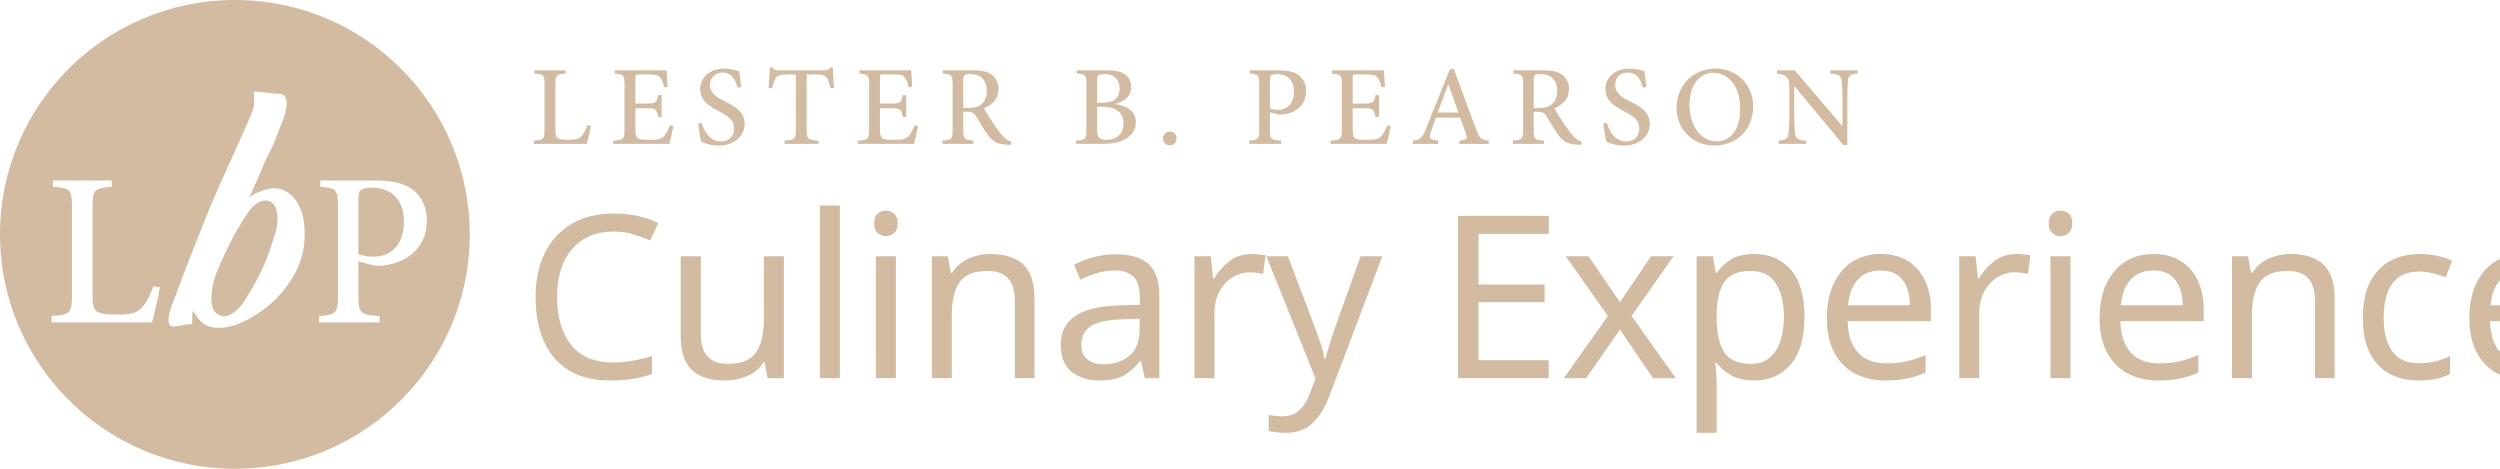
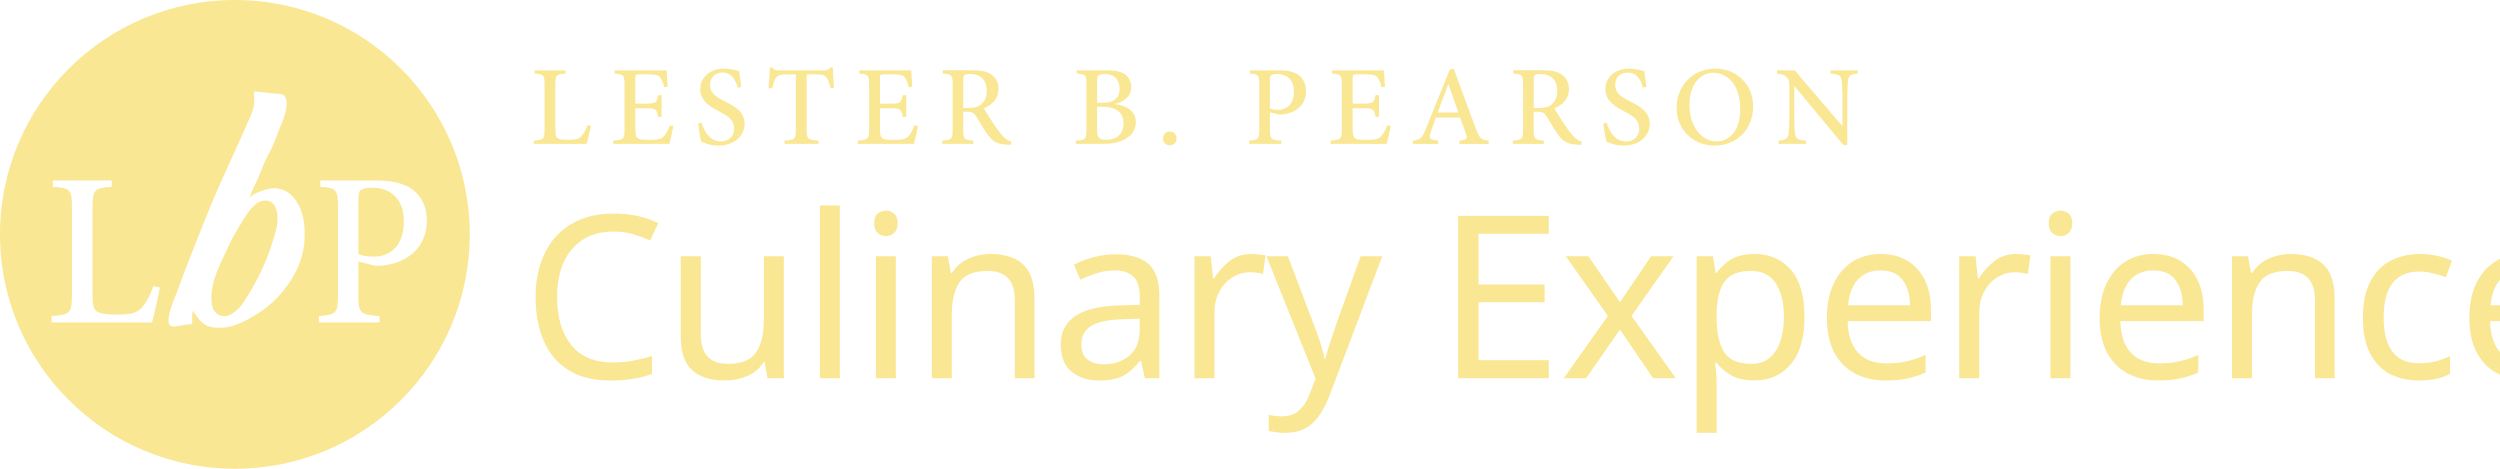
<svg xmlns="http://www.w3.org/2000/svg" width="256" height="48" viewBox="0 0 256 48">
-   <g fill="rgb(210, 187, 160)">
-     <path d="M24.052 0c13.284 0 24.051 10.748 24.051 24.001C48.103 37.253 37.336 48 24.052 48 10.767 48 0 37.253 0 24.001 0 10.748 10.767 0 24.052 0zm2.347 9.376h-.265c-.176-.01-.134.371-.133.398.005.133.035.329.038.435.024.95-.384 1.657-.664 2.307-1.213 2.815-2.55 5.564-3.713 8.335-.793 1.888-1.515 3.812-2.293 5.748a71.75 71.75 0 0 0-1.1 2.911c-.346.983-.89 2.071-1.003 3.045v.397c.037.7.741.45 1.307.379.112-.015.218-.06.322-.077.304-.05.6.017.779-.133.051-.495-.044-.821.074-1.267.03-.045.058.043.057.04.364.557.673 1.047 1.25 1.38.624.359 1.582.356 2.388.189.73-.152 1.378-.458 2.008-.795 1.879-1.003 3.237-2.255 4.376-4.027.734-1.14 1.318-2.642 1.365-4.234v-.87c-.032-.557-.09-1.086-.227-1.57-.366-1.282-1.236-2.57-2.709-2.685-.594-.046-1.078.14-1.555.303-.458.158-.893.363-1.155.68.26-.788.694-1.54 1.023-2.361.161-.403.318-.812.493-1.211.34-.774.799-1.499 1.099-2.306.147-.396.298-.808.474-1.23.32-.769.738-1.78.719-2.608-.004-.232-.066-.489-.15-.624-.222-.353-.58-.32-1.024-.34-.578-.029-1.192-.153-1.78-.19v-.019zm12.045 9.104h-5.646v.649c1.635.134 1.814.223 1.814 2.19v8.876c0 1.855-.179 2.035-1.949 2.169v.648h6.206v-.648c-1.907-.13-2.158-.26-2.172-1.97v-3.62l1.635.425c.246.023.65.023.985-.022 2.197-.268 4.392-1.677 4.392-4.583 0-1.476-.582-2.527-1.479-3.197-.896-.648-2.173-.917-3.786-.917zm-27 0H5.417v.649c1.792.134 1.95.268 1.95 2.168v8.876c0 1.9-.18 2.057-2.085 2.191v.648h10.285c.202-.67.672-2.817.806-3.578l-.672-.133c-.358 1.05-.785 1.765-1.187 2.213-.516.581-1.277.693-2.465.693-.896 0-1.614-.022-2.061-.268-.404-.224-.516-.649-.516-1.833v-8.809c0-1.922.202-2.034 1.972-2.168v-.649zm16.907 4.697c-.107.59-.325 1.192-.454 1.626-.645 2.148-1.564 3.932-2.653 5.672-.253.4-.509.84-.891 1.19-.337.31-.847.715-1.364.718a1.297 1.297 0 0 1-1.08-.605c-.487-.806-.215-2.424.093-3.364.316-.96.81-1.96 1.195-2.78.458-.97.864-1.759 1.383-2.588.506-.814.998-1.728 1.743-2.232.195-.132.377-.225.664-.265 1.286-.18 1.597 1.326 1.364 2.628zm9.734-3.96c1.77 0 3.271 1.007 3.271 3.444 0 2.884-1.77 3.622-3.114 3.622-.672 0-1.277-.134-1.546-.269V20.47c0-.581.067-.85.225-.984.156-.157.581-.268 1.164-.268z" fill="rgb(210, 187, 160)" />
-     <path d="M60.508 12.88c-.071.394-.319 1.507-.425 1.855h-5.42v-.336c1.003-.07 1.097-.15 1.097-1.137V8.66c0-.986-.082-1.056-1.026-1.126V7.2h3.177v.335c-.934.07-1.04.128-1.04 1.126v4.568c0 .615.06.835.272.95.235.129.614.14 1.086.14.625 0 1.028-.058 1.3-.36.212-.232.436-.602.625-1.147l.354.07zm8.448.012c-.071.406-.307 1.484-.414 1.843h-5.751V14.4c1.064-.08 1.158-.162 1.158-1.125v-4.58c0-1.043-.094-1.079-1.005-1.16v-.336h5.315c.012.267.071 1.068.106 1.682l-.353.058c-.107-.476-.237-.754-.402-.997-.166-.244-.484-.326-1.3-.326h-.85c-.377 0-.4.036-.4.384v2.608h1.062c1.05 0 1.122-.093 1.275-.869h.354v2.237h-.354c-.153-.823-.248-.893-1.275-.893H65.06v2.145c0 .557.07.813.284.952.223.14.637.14 1.192.14.85 0 1.205-.094 1.465-.383.2-.245.425-.638.602-1.102l.354.058zm6.582-3.92c-.2-.73-.543-1.541-1.559-1.541-.862 0-1.275.614-1.275 1.252 0 .811.543 1.206 1.487 1.681.981.487 2.055 1.044 2.055 2.319 0 1.24-1.074 2.226-2.667 2.226-.473 0-.863-.081-1.158-.174-.307-.093-.485-.185-.615-.243-.095-.255-.248-1.24-.319-1.833l.355-.092c.2.719.756 1.913 1.96 1.913.862 0 1.37-.533 1.37-1.357 0-.823-.626-1.24-1.5-1.703-.85-.442-1.972-1.021-1.972-2.297 0-1.148.933-2.098 2.48-2.098.579 0 1.11.15 1.512.267.046.417.117.88.212 1.623l-.366.057zm9.51.058c-.13-.567-.248-.869-.402-1.066-.2-.267-.4-.348-1.264-.348h-.778v5.67c0 .928.094 1.044 1.205 1.113v.336h-3.473v-.336c1.064-.07 1.158-.173 1.158-1.114v-5.67h-.672c-.982 0-1.206.105-1.37.36-.142.197-.261.534-.39 1.055h-.367c.058-.718.118-1.496.141-2.12h.249c.177.266.319.289.65.289h4.687c.32 0 .425-.07.603-.29h.26c0 .521.059 1.403.118 2.087l-.354.034zm8.956 3.862c-.071.406-.307 1.484-.414 1.843H87.84V14.4c1.063-.08 1.157-.162 1.157-1.125v-4.58c0-1.043-.094-1.079-1.004-1.16v-.336h5.315c.012.267.07 1.068.107 1.682l-.355.058c-.106-.476-.236-.754-.4-.997-.167-.244-.486-.326-1.3-.326h-.851c-.378 0-.402.036-.402.384v2.608h1.064c1.05 0 1.122-.093 1.275-.869h.355v2.237h-.355c-.153-.823-.249-.893-1.275-.893h-1.064v2.145c0 .557.072.813.284.952.224.14.638.14 1.193.14.85 0 1.205-.094 1.465-.383.2-.245.424-.638.601-1.102l.355.058zm5.531-5.694c.897 0 1.475.105 1.925.394.472.303.79.825.79 1.52 0 1.009-.636 1.611-1.5 1.982.202.36.687 1.136 1.04 1.659.425.625.661.927.945 1.228.307.326.567.453.826.534l-.047.313c-.13 0-.271 0-.4-.011-1.005-.059-1.49-.325-2.009-1.068-.402-.556-.803-1.263-1.145-1.831-.212-.337-.402-.476-.98-.476h-.343v1.82c0 .987.106 1.067 1.04 1.137v.336H96.5V14.4c.897-.066 1.038-.142 1.05-.995V8.637c0-.975-.094-1.033-1.003-1.102v-.337h2.988zm-.154.383c-.33 0-.531.046-.626.115-.083.07-.118.199-.118.5v2.864h.52c.58 0 .968-.093 1.263-.326.438-.347.626-.81.626-1.437 0-1.252-.815-1.716-1.665-1.716zm13.99-.382c.885 0 1.416.139 1.806.394.414.279.661.777.661 1.321 0 1.09-.944 1.554-1.642 1.728v.023c1.206.175 2.115.697 2.115 1.844 0 .776-.426 1.38-1.121 1.751-.592.336-1.406.475-2.34.475h-2.68v-.336c1.004-.07 1.075-.15 1.075-1.114V8.636c0-.963-.06-1.032-.98-1.102V7.2h3.106zm-.544 3.733h-.484v2.33c0 .835.224 1.068.956 1.056.91 0 1.749-.487 1.749-1.693 0-1.171-.804-1.693-2.22-1.693zm.307-3.351c-.296 0-.543.058-.65.127-.106.07-.141.21-.141.558v2.26h.495c1.276 0 1.808-.498 1.808-1.46 0-.835-.485-1.485-1.512-1.485zm5.957 6.586a.68.68 0 0 1 .696-.696c.402 0 .696.301.696.696 0 .43-.294.707-.708.707-.39 0-.684-.278-.684-.707m11.872-6.968c.85 0 1.523.139 1.995.474.473.349.78.894.78 1.658 0 1.509-1.158 2.24-2.315 2.378-.177.023-.39.023-.52.012l-.862-.22v1.785c0 .975.106 1.044 1.146 1.113v.336h-3.271v-.336c.933-.069 1.028-.162 1.028-1.125V8.671c0-1.02-.095-1.067-.957-1.137V7.2h2.976zm-.188.382c-.309 0-.534.058-.616.139-.083.07-.118.21-.118.51v2.876c.142.07.46.14.815.14.709 0 1.642-.383 1.642-1.88 0-1.263-.792-1.785-1.723-1.785zm11.636 5.31c-.071.407-.308 1.485-.415 1.844h-5.75V14.4c1.063-.08 1.157-.162 1.157-1.125v-4.58c0-1.043-.094-1.079-1.004-1.16v-.336h5.314c.012.267.071 1.068.107 1.682l-.355.058c-.106-.476-.236-.754-.401-.997-.165-.244-.484-.326-1.299-.326h-.85c-.379 0-.403.036-.403.384v2.608h1.064c1.051 0 1.123-.093 1.275-.869h.355v2.237h-.355c-.152-.823-.248-.893-1.275-.893h-1.064v2.145c0 .557.071.813.284.952.225.14.639.14 1.193.14.851 0 1.205-.094 1.465-.383.2-.245.425-.638.602-1.102l.355.058zm6.451-5.866c.733 1.993 1.524 4.174 2.28 6.18.377 1.009.53 1.113 1.3 1.194v.337h-2.989v-.337c.743-.092.837-.196.672-.661a52.381 52.381 0 0 0-.613-1.693h-2.48c-.178.487-.342.962-.508 1.438-.236.708-.142.824.744.916v.337h-2.586v-.337c.755-.104.92-.185 1.323-1.194l2.444-6.064.413-.116zm-.531 1.623h-.036c-.366.962-.732 1.936-1.075 2.876h2.115l-1.004-2.876zm9.617-1.45c.899 0 1.476.105 1.926.394.472.303.79.825.79 1.52 0 1.009-.636 1.611-1.499 1.982.2.36.685 1.136 1.04 1.659.424.625.66.927.944 1.228.308.326.568.453.826.534l-.046.313c-.13 0-.272 0-.401-.011-1.005-.059-1.489-.325-2.009-1.068-.401-.556-.802-1.263-1.145-1.831-.213-.337-.402-.476-.98-.476h-.343v1.82c0 .987.106 1.067 1.04 1.137v.336h-3.178V14.4c.946-.07 1.052-.15 1.052-1.136V8.637c0-.975-.095-1.033-1.004-1.102v-.337h2.987zm-.153.383c-.33 0-.53.046-.625.115-.083.07-.119.199-.119.5v2.864h.52c.579 0 .969-.093 1.264-.326.436-.347.624-.81.624-1.437 0-1.252-.813-1.716-1.664-1.716zm10.433 1.391c-.201-.73-.544-1.541-1.56-1.541-.862 0-1.274.614-1.274 1.252 0 .811.542 1.206 1.487 1.681.98.487 2.054 1.044 2.054 2.319 0 1.24-1.074 2.226-2.667 2.226-.473 0-.862-.081-1.157-.174-.308-.093-.486-.185-.616-.243-.095-.255-.247-1.24-.318-1.833l.354-.092c.2.719.756 1.913 1.96 1.913.862 0 1.37-.533 1.37-1.357 0-.823-.625-1.24-1.5-1.703-.85-.442-1.972-1.021-1.972-2.297 0-1.148.934-2.098 2.48-2.098.579 0 1.11.15 1.513.267.046.417.117.88.212 1.623l-.366.057zm4.774 1.763c0 2.134 1.158 3.745 2.8 3.745 1.275 0 2.397-1.079 2.397-3.293 0-2.423-1.229-3.733-2.765-3.733-1.274 0-2.432 1.125-2.432 3.28m6.519.14c0 2.504-1.795 4.035-3.967 4.035-2.186 0-3.875-1.647-3.875-3.873 0-2.075 1.488-4.011 4.016-4.011 2.019 0 3.826 1.53 3.826 3.85m10.706-3.34c-.663.034-.934.185-.993.695-.035.36-.07.881-.07 1.948v4.673h-.402l-5.008-6.029h-.024v2.852c0 1.056.036 1.612.071 1.948.06.58.32.731 1.146.778v.335h-2.823V14.4c.675-.047.969-.198 1.028-.755.036-.36.082-.915.082-1.97v-2.53c0-.82-.023-.915-.235-1.18-.236-.291-.496-.384-1.04-.43v-.336h1.818l4.854 5.682h.036v-2.703c0-1.067-.047-1.588-.082-1.923-.06-.524-.332-.674-1.157-.72v-.336h2.799v.336z" fill="rgb(210, 187, 160)" />
-     <text font-family="ApexNew-Book, Apex New" font-size="23.273" font-weight="400" letter-spacing="-.273" fill="rgb(210, 187, 160)">
+   <g fill="rgb(250,231,148)">
+     <path d="M24.052 0c13.284 0 24.051 10.748 24.051 24.001C48.103 37.253 37.336 48 24.052 48 10.767 48 0 37.253 0 24.001 0 10.748 10.767 0 24.052 0zm2.347 9.376h-.265c-.176-.01-.134.371-.133.398.005.133.035.329.038.435.024.95-.384 1.657-.664 2.307-1.213 2.815-2.55 5.564-3.713 8.335-.793 1.888-1.515 3.812-2.293 5.748a71.75 71.75 0 0 0-1.1 2.911c-.346.983-.89 2.071-1.003 3.045v.397c.037.7.741.45 1.307.379.112-.015.218-.06.322-.077.304-.05.6.017.779-.133.051-.495-.044-.821.074-1.267.03-.045.058.043.057.04.364.557.673 1.047 1.25 1.38.624.359 1.582.356 2.388.189.73-.152 1.378-.458 2.008-.795 1.879-1.003 3.237-2.255 4.376-4.027.734-1.14 1.318-2.642 1.365-4.234v-.87c-.032-.557-.09-1.086-.227-1.57-.366-1.282-1.236-2.57-2.709-2.685-.594-.046-1.078.14-1.555.303-.458.158-.893.363-1.155.68.26-.788.694-1.54 1.023-2.361.161-.403.318-.812.493-1.211.34-.774.799-1.499 1.099-2.306.147-.396.298-.808.474-1.23.32-.769.738-1.78.719-2.608-.004-.232-.066-.489-.15-.624-.222-.353-.58-.32-1.024-.34-.578-.029-1.192-.153-1.78-.19v-.019zm12.045 9.104h-5.646v.649c1.635.134 1.814.223 1.814 2.19v8.876c0 1.855-.179 2.035-1.949 2.169v.648h6.206v-.648c-1.907-.13-2.158-.26-2.172-1.97v-3.62l1.635.425c.246.023.65.023.985-.022 2.197-.268 4.392-1.677 4.392-4.583 0-1.476-.582-2.527-1.479-3.197-.896-.648-2.173-.917-3.786-.917zm-27 0H5.417v.649c1.792.134 1.95.268 1.95 2.168v8.876c0 1.9-.18 2.057-2.085 2.191v.648h10.285c.202-.67.672-2.817.806-3.578l-.672-.133c-.358 1.05-.785 1.765-1.187 2.213-.516.581-1.277.693-2.465.693-.896 0-1.614-.022-2.061-.268-.404-.224-.516-.649-.516-1.833v-8.809c0-1.922.202-2.034 1.972-2.168v-.649zm16.907 4.697c-.107.59-.325 1.192-.454 1.626-.645 2.148-1.564 3.932-2.653 5.672-.253.4-.509.84-.891 1.19-.337.31-.847.715-1.364.718a1.297 1.297 0 0 1-1.08-.605c-.487-.806-.215-2.424.093-3.364.316-.96.81-1.96 1.195-2.78.458-.97.864-1.759 1.383-2.588.506-.814.998-1.728 1.743-2.232.195-.132.377-.225.664-.265 1.286-.18 1.597 1.326 1.364 2.628zm9.734-3.96c1.77 0 3.271 1.007 3.271 3.444 0 2.884-1.77 3.622-3.114 3.622-.672 0-1.277-.134-1.546-.269V20.47c0-.581.067-.85.225-.984.156-.157.581-.268 1.164-.268z" fill="rgb(250,231,148)" />
+     <path d="M60.508 12.88c-.071.394-.319 1.507-.425 1.855h-5.42v-.336c1.003-.07 1.097-.15 1.097-1.137V8.66c0-.986-.082-1.056-1.026-1.126V7.2h3.177v.335c-.934.07-1.04.128-1.04 1.126v4.568c0 .615.06.835.272.95.235.129.614.14 1.086.14.625 0 1.028-.058 1.3-.36.212-.232.436-.602.625-1.147l.354.07zm8.448.012c-.071.406-.307 1.484-.414 1.843h-5.751V14.4c1.064-.08 1.158-.162 1.158-1.125v-4.58c0-1.043-.094-1.079-1.005-1.16v-.336h5.315c.012.267.071 1.068.106 1.682l-.353.058c-.107-.476-.237-.754-.402-.997-.166-.244-.484-.326-1.3-.326h-.85c-.377 0-.4.036-.4.384v2.608h1.062c1.05 0 1.122-.093 1.275-.869h.354v2.237h-.354c-.153-.823-.248-.893-1.275-.893H65.06v2.145c0 .557.07.813.284.952.223.14.637.14 1.192.14.85 0 1.205-.094 1.465-.383.2-.245.425-.638.602-1.102l.354.058zm6.582-3.92c-.2-.73-.543-1.541-1.559-1.541-.862 0-1.275.614-1.275 1.252 0 .811.543 1.206 1.487 1.681.981.487 2.055 1.044 2.055 2.319 0 1.24-1.074 2.226-2.667 2.226-.473 0-.863-.081-1.158-.174-.307-.093-.485-.185-.615-.243-.095-.255-.248-1.24-.319-1.833l.355-.092c.2.719.756 1.913 1.96 1.913.862 0 1.37-.533 1.37-1.357 0-.823-.626-1.24-1.5-1.703-.85-.442-1.972-1.021-1.972-2.297 0-1.148.933-2.098 2.48-2.098.579 0 1.11.15 1.512.267.046.417.117.88.212 1.623l-.366.057zm9.51.058c-.13-.567-.248-.869-.402-1.066-.2-.267-.4-.348-1.264-.348h-.778v5.67c0 .928.094 1.044 1.205 1.113v.336h-3.473v-.336c1.064-.07 1.158-.173 1.158-1.114v-5.67h-.672c-.982 0-1.206.105-1.37.36-.142.197-.261.534-.39 1.055h-.367c.058-.718.118-1.496.141-2.12h.249c.177.266.319.289.65.289h4.687c.32 0 .425-.07.603-.29h.26c0 .521.059 1.403.118 2.087l-.354.034zm8.956 3.862c-.071.406-.307 1.484-.414 1.843H87.84V14.4c1.063-.08 1.157-.162 1.157-1.125v-4.58c0-1.043-.094-1.079-1.004-1.16v-.336h5.315c.012.267.07 1.068.107 1.682l-.355.058c-.106-.476-.236-.754-.4-.997-.167-.244-.486-.326-1.3-.326h-.851c-.378 0-.402.036-.402.384v2.608h1.064c1.05 0 1.122-.093 1.275-.869h.355v2.237h-.355c-.153-.823-.249-.893-1.275-.893h-1.064v2.145c0 .557.072.813.284.952.224.14.638.14 1.193.14.85 0 1.205-.094 1.465-.383.2-.245.424-.638.601-1.102l.355.058zm5.531-5.694c.897 0 1.475.105 1.925.394.472.303.79.825.79 1.52 0 1.009-.636 1.611-1.5 1.982.202.36.687 1.136 1.04 1.659.425.625.661.927.945 1.228.307.326.567.453.826.534l-.047.313c-.13 0-.271 0-.4-.011-1.005-.059-1.49-.325-2.009-1.068-.402-.556-.803-1.263-1.145-1.831-.212-.337-.402-.476-.98-.476h-.343v1.82c0 .987.106 1.067 1.04 1.137v.336H96.5V14.4c.897-.066 1.038-.142 1.05-.995V8.637c0-.975-.094-1.033-1.003-1.102v-.337h2.988zm-.154.383c-.33 0-.531.046-.626.115-.083.07-.118.199-.118.5v2.864h.52c.58 0 .968-.093 1.263-.326.438-.347.626-.81.626-1.437 0-1.252-.815-1.716-1.665-1.716zm13.99-.382c.885 0 1.416.139 1.806.394.414.279.661.777.661 1.321 0 1.09-.944 1.554-1.642 1.728v.023c1.206.175 2.115.697 2.115 1.844 0 .776-.426 1.38-1.121 1.751-.592.336-1.406.475-2.34.475h-2.68v-.336c1.004-.07 1.075-.15 1.075-1.114V8.636c0-.963-.06-1.032-.98-1.102V7.2h3.106zm-.544 3.733h-.484v2.33c0 .835.224 1.068.956 1.056.91 0 1.749-.487 1.749-1.693 0-1.171-.804-1.693-2.22-1.693zm.307-3.351c-.296 0-.543.058-.65.127-.106.07-.141.21-.141.558v2.26h.495c1.276 0 1.808-.498 1.808-1.46 0-.835-.485-1.485-1.512-1.485zm5.957 6.586a.68.68 0 0 1 .696-.696c.402 0 .696.301.696.696 0 .43-.294.707-.708.707-.39 0-.684-.278-.684-.707m11.872-6.968c.85 0 1.523.139 1.995.474.473.349.78.894.78 1.658 0 1.509-1.158 2.24-2.315 2.378-.177.023-.39.023-.52.012l-.862-.22v1.785c0 .975.106 1.044 1.146 1.113v.336h-3.271v-.336c.933-.069 1.028-.162 1.028-1.125V8.671c0-1.02-.095-1.067-.957-1.137V7.2h2.976zm-.188.382c-.309 0-.534.058-.616.139-.083.07-.118.21-.118.51v2.876c.142.07.46.14.815.14.709 0 1.642-.383 1.642-1.88 0-1.263-.792-1.785-1.723-1.785zm11.636 5.31c-.071.407-.308 1.485-.415 1.844h-5.75V14.4c1.063-.08 1.157-.162 1.157-1.125v-4.58c0-1.043-.094-1.079-1.004-1.16v-.336h5.314c.012.267.071 1.068.107 1.682l-.355.058c-.106-.476-.236-.754-.401-.997-.165-.244-.484-.326-1.299-.326h-.85c-.379 0-.403.036-.403.384v2.608h1.064c1.051 0 1.123-.093 1.275-.869h.355v2.237h-.355c-.152-.823-.248-.893-1.275-.893h-1.064v2.145c0 .557.071.813.284.952.225.14.639.14 1.193.14.851 0 1.205-.094 1.465-.383.2-.245.425-.638.602-1.102l.355.058zm6.451-5.866c.733 1.993 1.524 4.174 2.28 6.18.377 1.009.53 1.113 1.3 1.194v.337h-2.989v-.337c.743-.092.837-.196.672-.661a52.381 52.381 0 0 0-.613-1.693h-2.48c-.178.487-.342.962-.508 1.438-.236.708-.142.824.744.916v.337h-2.586v-.337c.755-.104.92-.185 1.323-1.194l2.444-6.064.413-.116zm-.531 1.623h-.036c-.366.962-.732 1.936-1.075 2.876h2.115l-1.004-2.876zm9.617-1.45c.899 0 1.476.105 1.926.394.472.303.79.825.79 1.52 0 1.009-.636 1.611-1.499 1.982.2.36.685 1.136 1.04 1.659.424.625.66.927.944 1.228.308.326.568.453.826.534l-.046.313c-.13 0-.272 0-.401-.011-1.005-.059-1.489-.325-2.009-1.068-.401-.556-.802-1.263-1.145-1.831-.213-.337-.402-.476-.98-.476h-.343v1.82c0 .987.106 1.067 1.04 1.137v.336h-3.178V14.4c.946-.07 1.052-.15 1.052-1.136V8.637c0-.975-.095-1.033-1.004-1.102v-.337h2.987zm-.153.383c-.33 0-.53.046-.625.115-.083.07-.119.199-.119.5v2.864h.52c.579 0 .969-.093 1.264-.326.436-.347.624-.81.624-1.437 0-1.252-.813-1.716-1.664-1.716zm10.433 1.391c-.201-.73-.544-1.541-1.56-1.541-.862 0-1.274.614-1.274 1.252 0 .811.542 1.206 1.487 1.681.98.487 2.054 1.044 2.054 2.319 0 1.24-1.074 2.226-2.667 2.226-.473 0-.862-.081-1.157-.174-.308-.093-.486-.185-.616-.243-.095-.255-.247-1.24-.318-1.833l.354-.092c.2.719.756 1.913 1.96 1.913.862 0 1.37-.533 1.37-1.357 0-.823-.625-1.24-1.5-1.703-.85-.442-1.972-1.021-1.972-2.297 0-1.148.934-2.098 2.48-2.098.579 0 1.11.15 1.513.267.046.417.117.88.212 1.623l-.366.057zm4.774 1.763c0 2.134 1.158 3.745 2.8 3.745 1.275 0 2.397-1.079 2.397-3.293 0-2.423-1.229-3.733-2.765-3.733-1.274 0-2.432 1.125-2.432 3.28m6.519.14c0 2.504-1.795 4.035-3.967 4.035-2.186 0-3.875-1.647-3.875-3.873 0-2.075 1.488-4.011 4.016-4.011 2.019 0 3.826 1.53 3.826 3.85m10.706-3.34c-.663.034-.934.185-.993.695-.035.36-.07.881-.07 1.948v4.673h-.402l-5.008-6.029h-.024v2.852c0 1.056.036 1.612.071 1.948.06.58.32.731 1.146.778v.335h-2.823V14.4c.675-.047.969-.198 1.028-.755.036-.36.082-.915.082-1.97v-2.53c0-.82-.023-.915-.235-1.18-.236-.291-.496-.384-1.04-.43v-.336h1.818l4.854 5.682h.036v-2.703c0-1.067-.047-1.588-.082-1.923-.06-.524-.332-.674-1.157-.72v-.336h2.799v.336z" fill="rgb(250,231,148)" />
+     <text font-family="ApexNew-Book, Apex New" font-size="23.273" font-weight="400" letter-spacing="-.273" fill="rgb(250,231,148)">
      <tspan x="53.423" y="38.727">Culinary Experience</tspan>
    </text>
  </g>
</svg>
